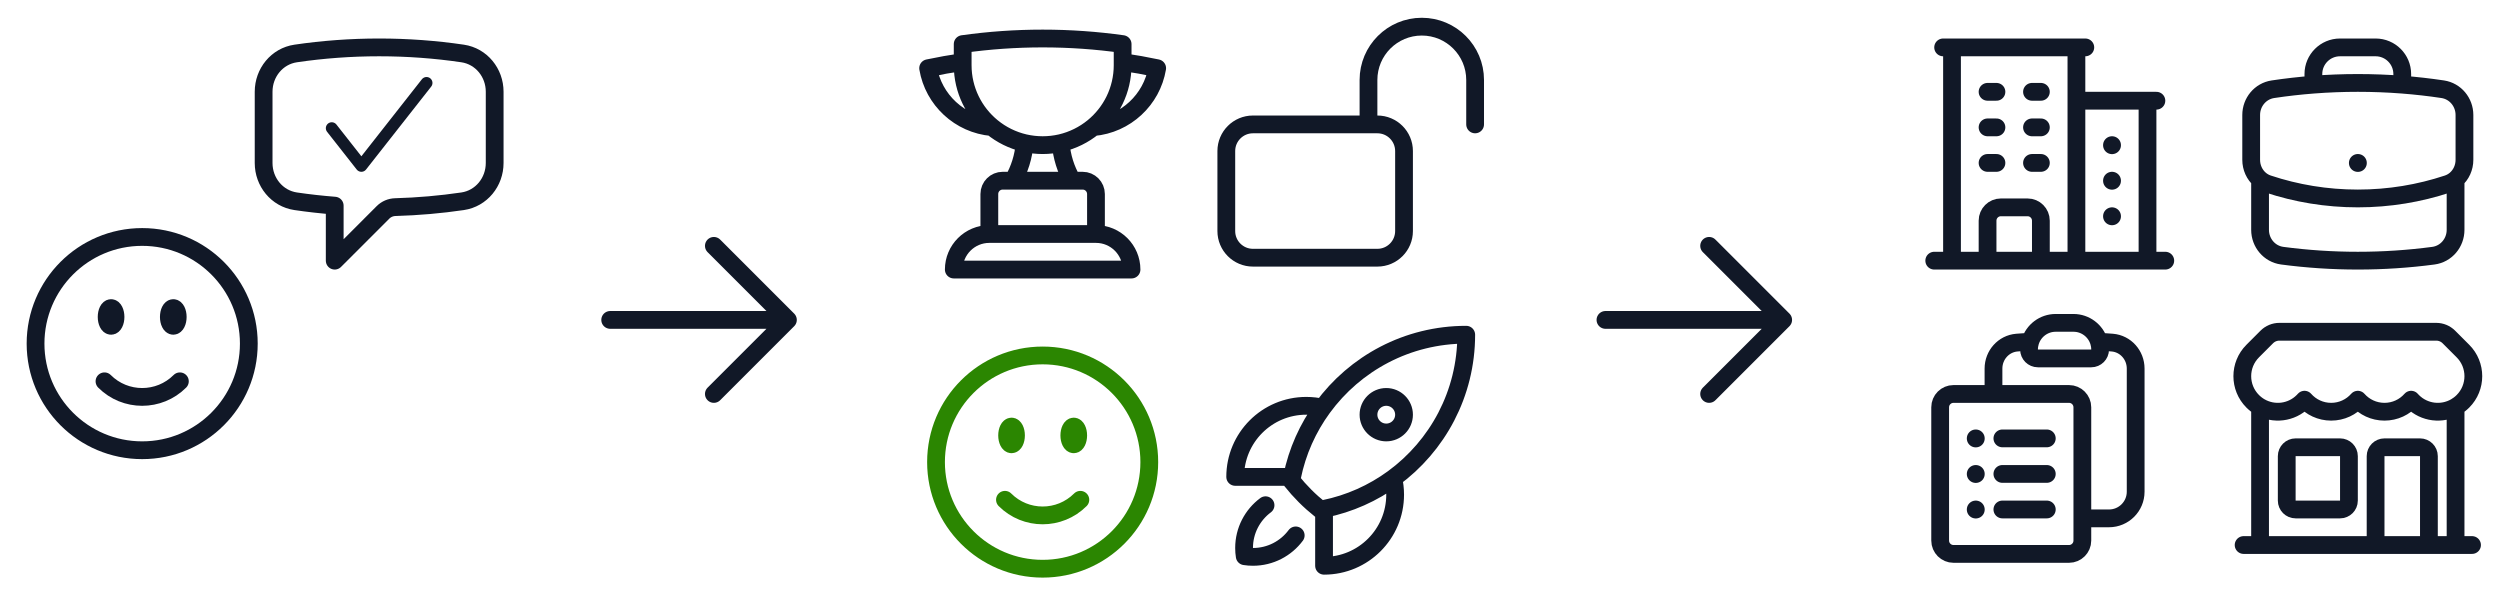
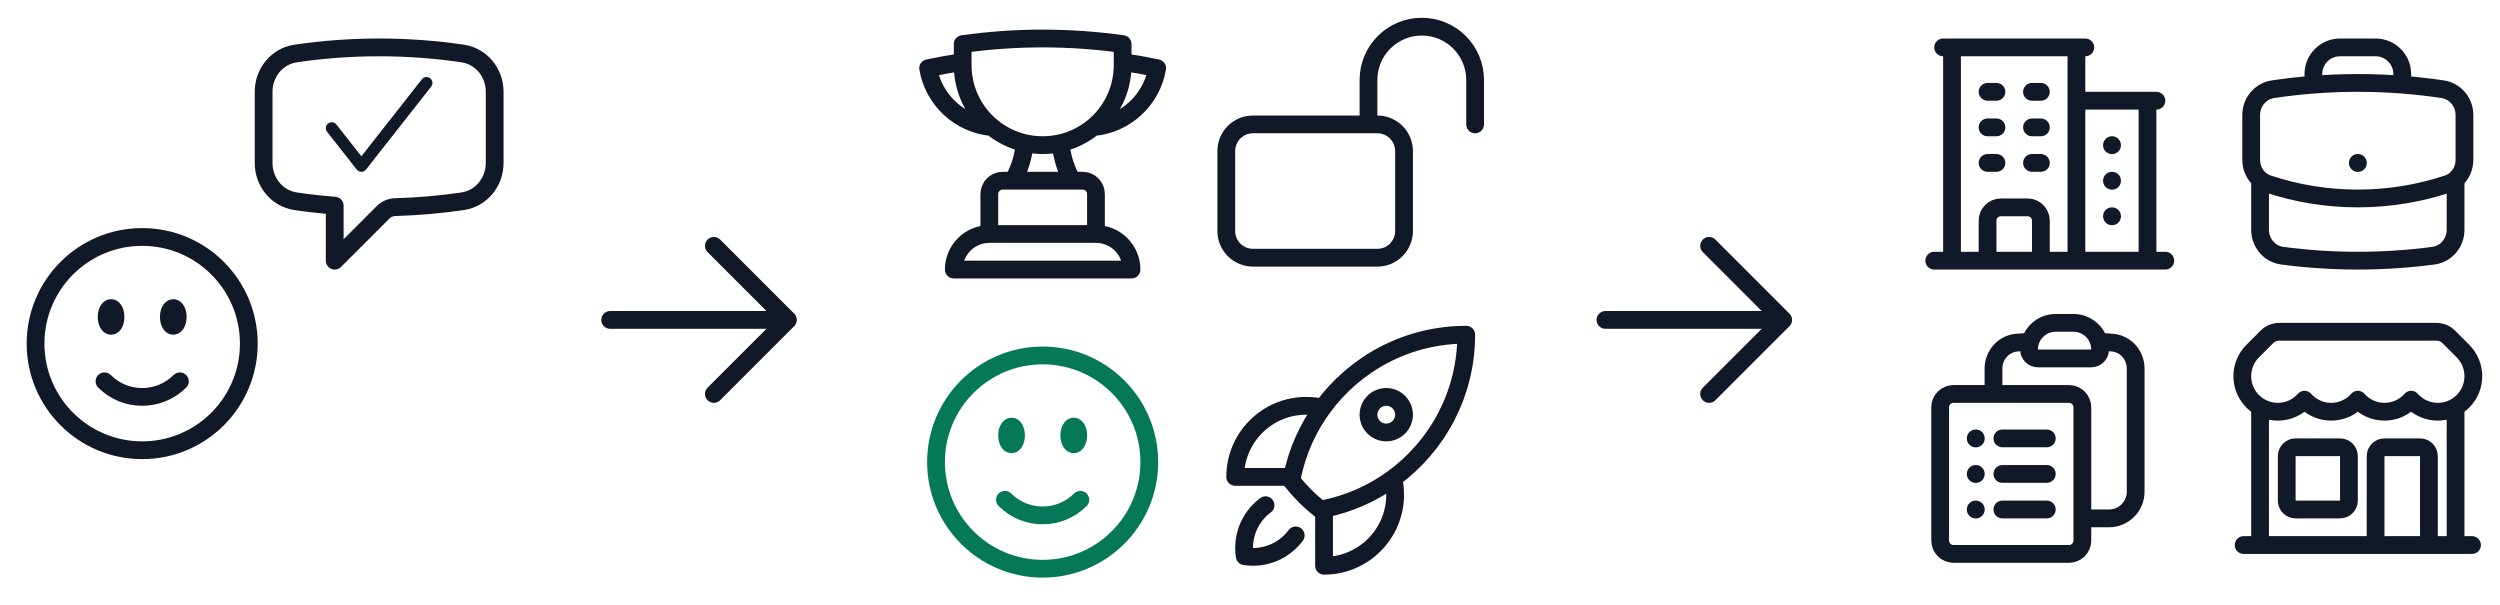
<svg xmlns="http://www.w3.org/2000/svg" width="211" height="51" viewBox="0 0 211 51" fill="none">
  <path d="M15.182 32.182C13.425 33.939 10.575 33.939 8.818 32.182M21 29C21 33.971 16.971 38 12 38C7.029 38 3 33.971 3 29C3 24.029 7.029 20 12 20C16.971 20 21 24.029 21 29ZM9.75 26.75C9.75 27.164 9.582 27.5 9.375 27.5C9.168 27.5 9 27.164 9 26.75C9 26.336 9.168 26 9.375 26C9.582 26 9.75 26.336 9.75 26.75ZM9.375 26.75H9.383V26.765H9.375V26.75ZM15 26.75C15 27.164 14.832 27.5 14.625 27.5C14.418 27.5 14.25 27.164 14.25 26.75C14.25 26.336 14.418 26 14.625 26C14.832 26 15 26.336 15 26.75ZM14.625 26.75H14.633V26.765H14.625V26.75Z" stroke="#111827" stroke-width="1.5" stroke-linecap="round" stroke-linejoin="round" />
  <path d="M22.25 13.759C22.25 15.36 23.373 16.754 24.957 16.987C26.044 17.147 27.142 17.27 28.25 17.356V22L32.326 17.924C32.602 17.648 32.974 17.492 33.364 17.481C35.287 17.427 37.182 17.261 39.042 16.987C40.627 16.754 41.75 15.361 41.75 13.759V7.741C41.75 6.139 40.627 4.746 39.042 4.513C36.744 4.175 34.393 4 32 4C29.608 4 27.256 4.175 24.957 4.513C23.373 4.746 22.25 6.14 22.25 7.741V13.759Z" stroke="#111827" stroke-width="1.5" stroke-linecap="round" stroke-linejoin="round" />
  <path d="M36 7L30.5 14L28 10.818" stroke="#111827" stroke-linecap="round" stroke-linejoin="round" />
  <path d="M60.25 20.75L66.5 27M66.5 27L60.25 33.25M66.5 27H51.5" stroke="#111827" stroke-width="1.5" stroke-linecap="round" stroke-linejoin="round" />
  <path d="M92.5 19.75H83.5M92.5 19.75C94.157 19.75 95.5 21.093 95.5 22.75H80.5C80.5 21.093 81.843 19.75 83.5 19.75M92.5 19.75V16.375C92.5 15.754 91.997 15.25 91.375 15.25H90.504M83.5 19.75V16.375C83.5 15.754 84.004 15.25 84.625 15.25H85.497M90.504 15.25H85.497M90.504 15.25C89.956 14.304 89.61 13.227 89.522 12.078M85.497 15.25C86.044 14.304 86.391 13.227 86.478 12.078M81.25 5.236C80.268 5.379 79.296 5.553 78.334 5.756C78.784 8.423 80.995 10.493 83.73 10.728M81.25 5.236V5.5C81.25 7.608 82.216 9.49 83.73 10.728M81.25 5.236V3.721C83.456 3.411 85.709 3.25 88 3.25C90.291 3.25 92.545 3.411 94.75 3.721V5.236M83.73 10.728C84.517 11.372 85.453 11.841 86.478 12.078M94.75 5.236V5.5C94.75 7.608 93.784 9.49 92.271 10.728M94.75 5.236C95.733 5.379 96.705 5.553 97.666 5.756C97.216 8.423 95.005 10.493 92.271 10.728M92.271 10.728C91.483 11.372 90.547 11.841 89.522 12.078M89.522 12.078C89.033 12.19 88.524 12.25 88 12.25C87.477 12.25 86.968 12.19 86.478 12.078" stroke="#111827" stroke-width="1.5" stroke-linecap="round" stroke-linejoin="round" />
  <path d="M115.5 10.5V6.75C115.5 4.265 117.515 2.25 120 2.25C122.485 2.25 124.5 4.265 124.5 6.75V10.5M105.75 21.75H116.25C117.493 21.75 118.5 20.743 118.5 19.5V12.75C118.5 11.507 117.493 10.5 116.25 10.5H105.75C104.507 10.5 103.5 11.507 103.5 12.75V19.5C103.5 20.743 104.507 21.75 105.75 21.75Z" stroke="#111827" stroke-width="1.5" stroke-linecap="round" stroke-linejoin="round" />
-   <path d="M91.182 42.182C89.425 43.939 86.575 43.939 84.818 42.182M97 39C97 43.971 92.971 48 88 48C83.029 48 79 43.971 79 39C79 34.029 83.029 30 88 30C92.971 30 97 34.029 97 39ZM85.75 36.75C85.75 37.164 85.582 37.5 85.375 37.5C85.168 37.5 85 37.164 85 36.75C85 36.336 85.168 36 85.375 36C85.582 36 85.75 36.336 85.75 36.75ZM85.375 36.75H85.382V36.765H85.375V36.75ZM91 36.75C91 37.164 90.832 37.5 90.625 37.5C90.418 37.5 90.25 37.164 90.25 36.75C90.25 36.336 90.418 36 90.625 36C90.832 36 91 36.336 91 36.75ZM90.625 36.75H90.632V36.765H90.625V36.75Z" stroke="#2B8601" stroke-width="1.5" stroke-linecap="round" stroke-linejoin="round" />
+   <path d="M91.182 42.182C89.425 43.939 86.575 43.939 84.818 42.182M97 39C97 43.971 92.971 48 88 48C83.029 48 79 43.971 79 39C79 34.029 83.029 30 88 30C92.971 30 97 34.029 97 39ZM85.75 36.75C85.75 37.164 85.582 37.5 85.375 37.5C85.168 37.5 85 37.164 85 36.75C85 36.336 85.168 36 85.375 36C85.582 36 85.75 36.336 85.75 36.75ZM85.375 36.75H85.382V36.765H85.375V36.75ZM91 36.75C91 37.164 90.832 37.5 90.625 37.5C90.418 37.5 90.25 37.164 90.25 36.75C90.25 36.336 90.418 36 90.625 36C90.832 36 91 36.336 91 36.75ZM90.625 36.75H90.632V36.765H90.625V36.75Z" stroke="#047857" stroke-width="1.5" stroke-linecap="round" stroke-linejoin="round" />
  <path d="M117.59 40.37C117.695 40.813 117.75 41.275 117.75 41.75C117.75 45.064 115.064 47.75 111.75 47.75V42.95M117.59 40.37C121.324 37.641 123.75 33.229 123.75 28.25C118.771 28.25 114.359 30.676 111.631 34.41M117.59 40.37C115.882 41.618 113.899 42.514 111.75 42.95M111.631 34.41C111.188 34.305 110.725 34.25 110.25 34.25C106.936 34.25 104.25 36.936 104.25 40.25H109.051M111.631 34.41C110.383 36.118 109.487 38.101 109.051 40.25M111.75 42.95C111.647 42.971 111.543 42.991 111.439 43.01C110.532 42.291 109.71 41.469 108.991 40.562C109.01 40.458 109.03 40.354 109.051 40.25M106.812 42.641C105.712 43.461 105 44.772 105 46.25C105 46.487 105.018 46.719 105.054 46.946C105.281 46.982 105.513 47 105.75 47C107.228 47 108.539 46.288 109.359 45.188M118.5 35C118.5 35.828 117.828 36.5 117 36.5C116.172 36.5 115.5 35.828 115.5 35C115.5 34.172 116.172 33.5 117 33.5C117.828 33.5 118.5 34.172 118.5 35Z" stroke="#111827" stroke-width="1.5" stroke-linecap="round" stroke-linejoin="round" />
  <path d="M144.25 20.75L150.5 27M150.5 27L144.25 33.25M150.5 27H135.5" stroke="#111827" stroke-width="1.5" stroke-linecap="round" stroke-linejoin="round" />
  <path d="M169 37H172.75M169 40H172.75M169 43H172.75M175.75 43.75H178C179.243 43.75 180.25 42.743 180.25 41.5V31.108C180.25 29.973 179.405 29.01 178.274 28.916C177.901 28.885 177.526 28.859 177.15 28.836M171.35 28.836C171.285 29.046 171.25 29.269 171.25 29.5C171.25 29.914 171.586 30.25 172 30.25H176.5C176.914 30.25 177.25 29.914 177.25 29.5C177.25 29.269 177.215 29.046 177.15 28.836M171.35 28.836C171.633 27.918 172.488 27.25 173.5 27.25H175C176.012 27.25 176.867 27.918 177.15 28.836M171.35 28.836C170.974 28.859 170.599 28.885 170.226 28.916C169.095 29.01 168.25 29.973 168.25 31.108V33.25M168.25 33.25H164.875C164.254 33.25 163.75 33.754 163.75 34.375V45.625C163.75 46.246 164.254 46.75 164.875 46.75H174.625C175.246 46.75 175.75 46.246 175.75 45.625V34.375C175.75 33.754 175.246 33.25 174.625 33.25H168.25ZM166.75 37H166.758V37.008H166.75V37ZM166.75 40H166.758V40.008H166.75V40ZM166.75 43H166.758V43.008H166.75V43Z" stroke="#111827" stroke-width="1.5" stroke-linecap="round" stroke-linejoin="round" />
  <path d="M163.25 22H182.75M164.75 4V22M175.25 4V22M181.25 8.5V22M167.75 7.75H168.5M167.75 10.75H168.5M167.75 13.75H168.5M171.5 7.75H172.25M171.5 10.75H172.25M171.5 13.75H172.25M167.75 22V18.625C167.75 18.004 168.254 17.5 168.875 17.5H171.125C171.746 17.5 172.25 18.004 172.25 18.625V22M164 4H176M175.25 8.5H182M178.25 12.25H178.258V12.258H178.25V12.25ZM178.25 15.25H178.258V15.258H178.25V15.25ZM178.25 18.25H178.258V18.258H178.25V18.25Z" stroke="#111827" stroke-width="1.5" stroke-linecap="round" stroke-linejoin="round" />
  <path d="M207.25 15.15V19.4C207.25 20.494 206.463 21.436 205.378 21.58C203.291 21.857 201.162 22 199 22C196.838 22 194.709 21.857 192.622 21.58C191.537 21.436 190.75 20.494 190.75 19.4V15.15M207.25 15.15C207.722 14.748 208 14.139 208 13.489V9.706C208 8.625 207.232 7.691 206.163 7.531C205.038 7.362 203.9 7.233 202.75 7.144M207.25 15.15C207.056 15.315 206.83 15.445 206.577 15.529C204.195 16.321 201.648 16.75 199 16.75C196.352 16.75 193.805 16.321 191.423 15.529C191.17 15.445 190.944 15.315 190.75 15.15M190.75 15.15C190.278 14.748 190 14.139 190 13.489V9.706C190 8.625 190.768 7.691 191.837 7.531C192.962 7.362 194.1 7.233 195.25 7.144M202.75 7.144V6.25C202.75 5.007 201.743 4 200.5 4H197.5C196.257 4 195.25 5.007 195.25 6.25V7.144M202.75 7.144C201.513 7.049 200.262 7 199 7C197.738 7 196.487 7.049 195.25 7.144M199 13.75H199.007V13.758H199V13.75Z" stroke="#111827" stroke-width="1.5" stroke-linecap="round" stroke-linejoin="round" />
  <path d="M200.5 46V38.5C200.5 38.086 200.836 37.75 201.25 37.75H204.25C204.664 37.75 205 38.086 205 38.5V46M200.5 46H189.361M200.5 46H205M205 46H208.639M207.25 46V34.349M190.75 46V34.349M190.75 34.349C191.897 35.012 193.39 34.853 194.371 33.871C194.416 33.827 194.459 33.781 194.5 33.734C195.05 34.357 195.854 34.75 196.75 34.75C197.646 34.75 198.45 34.357 199 33.734C199.55 34.357 200.354 34.75 201.25 34.75C202.146 34.75 202.95 34.357 203.5 33.734C203.541 33.781 203.584 33.827 203.628 33.871C204.61 34.853 206.103 35.012 207.25 34.349M190.75 34.349C190.528 34.221 190.319 34.061 190.129 33.871C188.957 32.7 188.957 30.8 190.129 29.629L191.318 28.439C191.599 28.158 191.981 28 192.379 28H205.621C206.019 28 206.401 28.158 206.682 28.439L207.871 29.628C209.043 30.8 209.043 32.7 207.871 33.871C207.681 34.061 207.472 34.22 207.25 34.349M193.75 43H197.5C197.914 43 198.25 42.664 198.25 42.25V38.5C198.25 38.086 197.914 37.75 197.5 37.75H193.75C193.336 37.75 193 38.086 193 38.5V42.25C193 42.664 193.336 43 193.75 43Z" stroke="#111827" stroke-width="1.5" stroke-linecap="round" stroke-linejoin="round" />
</svg>
